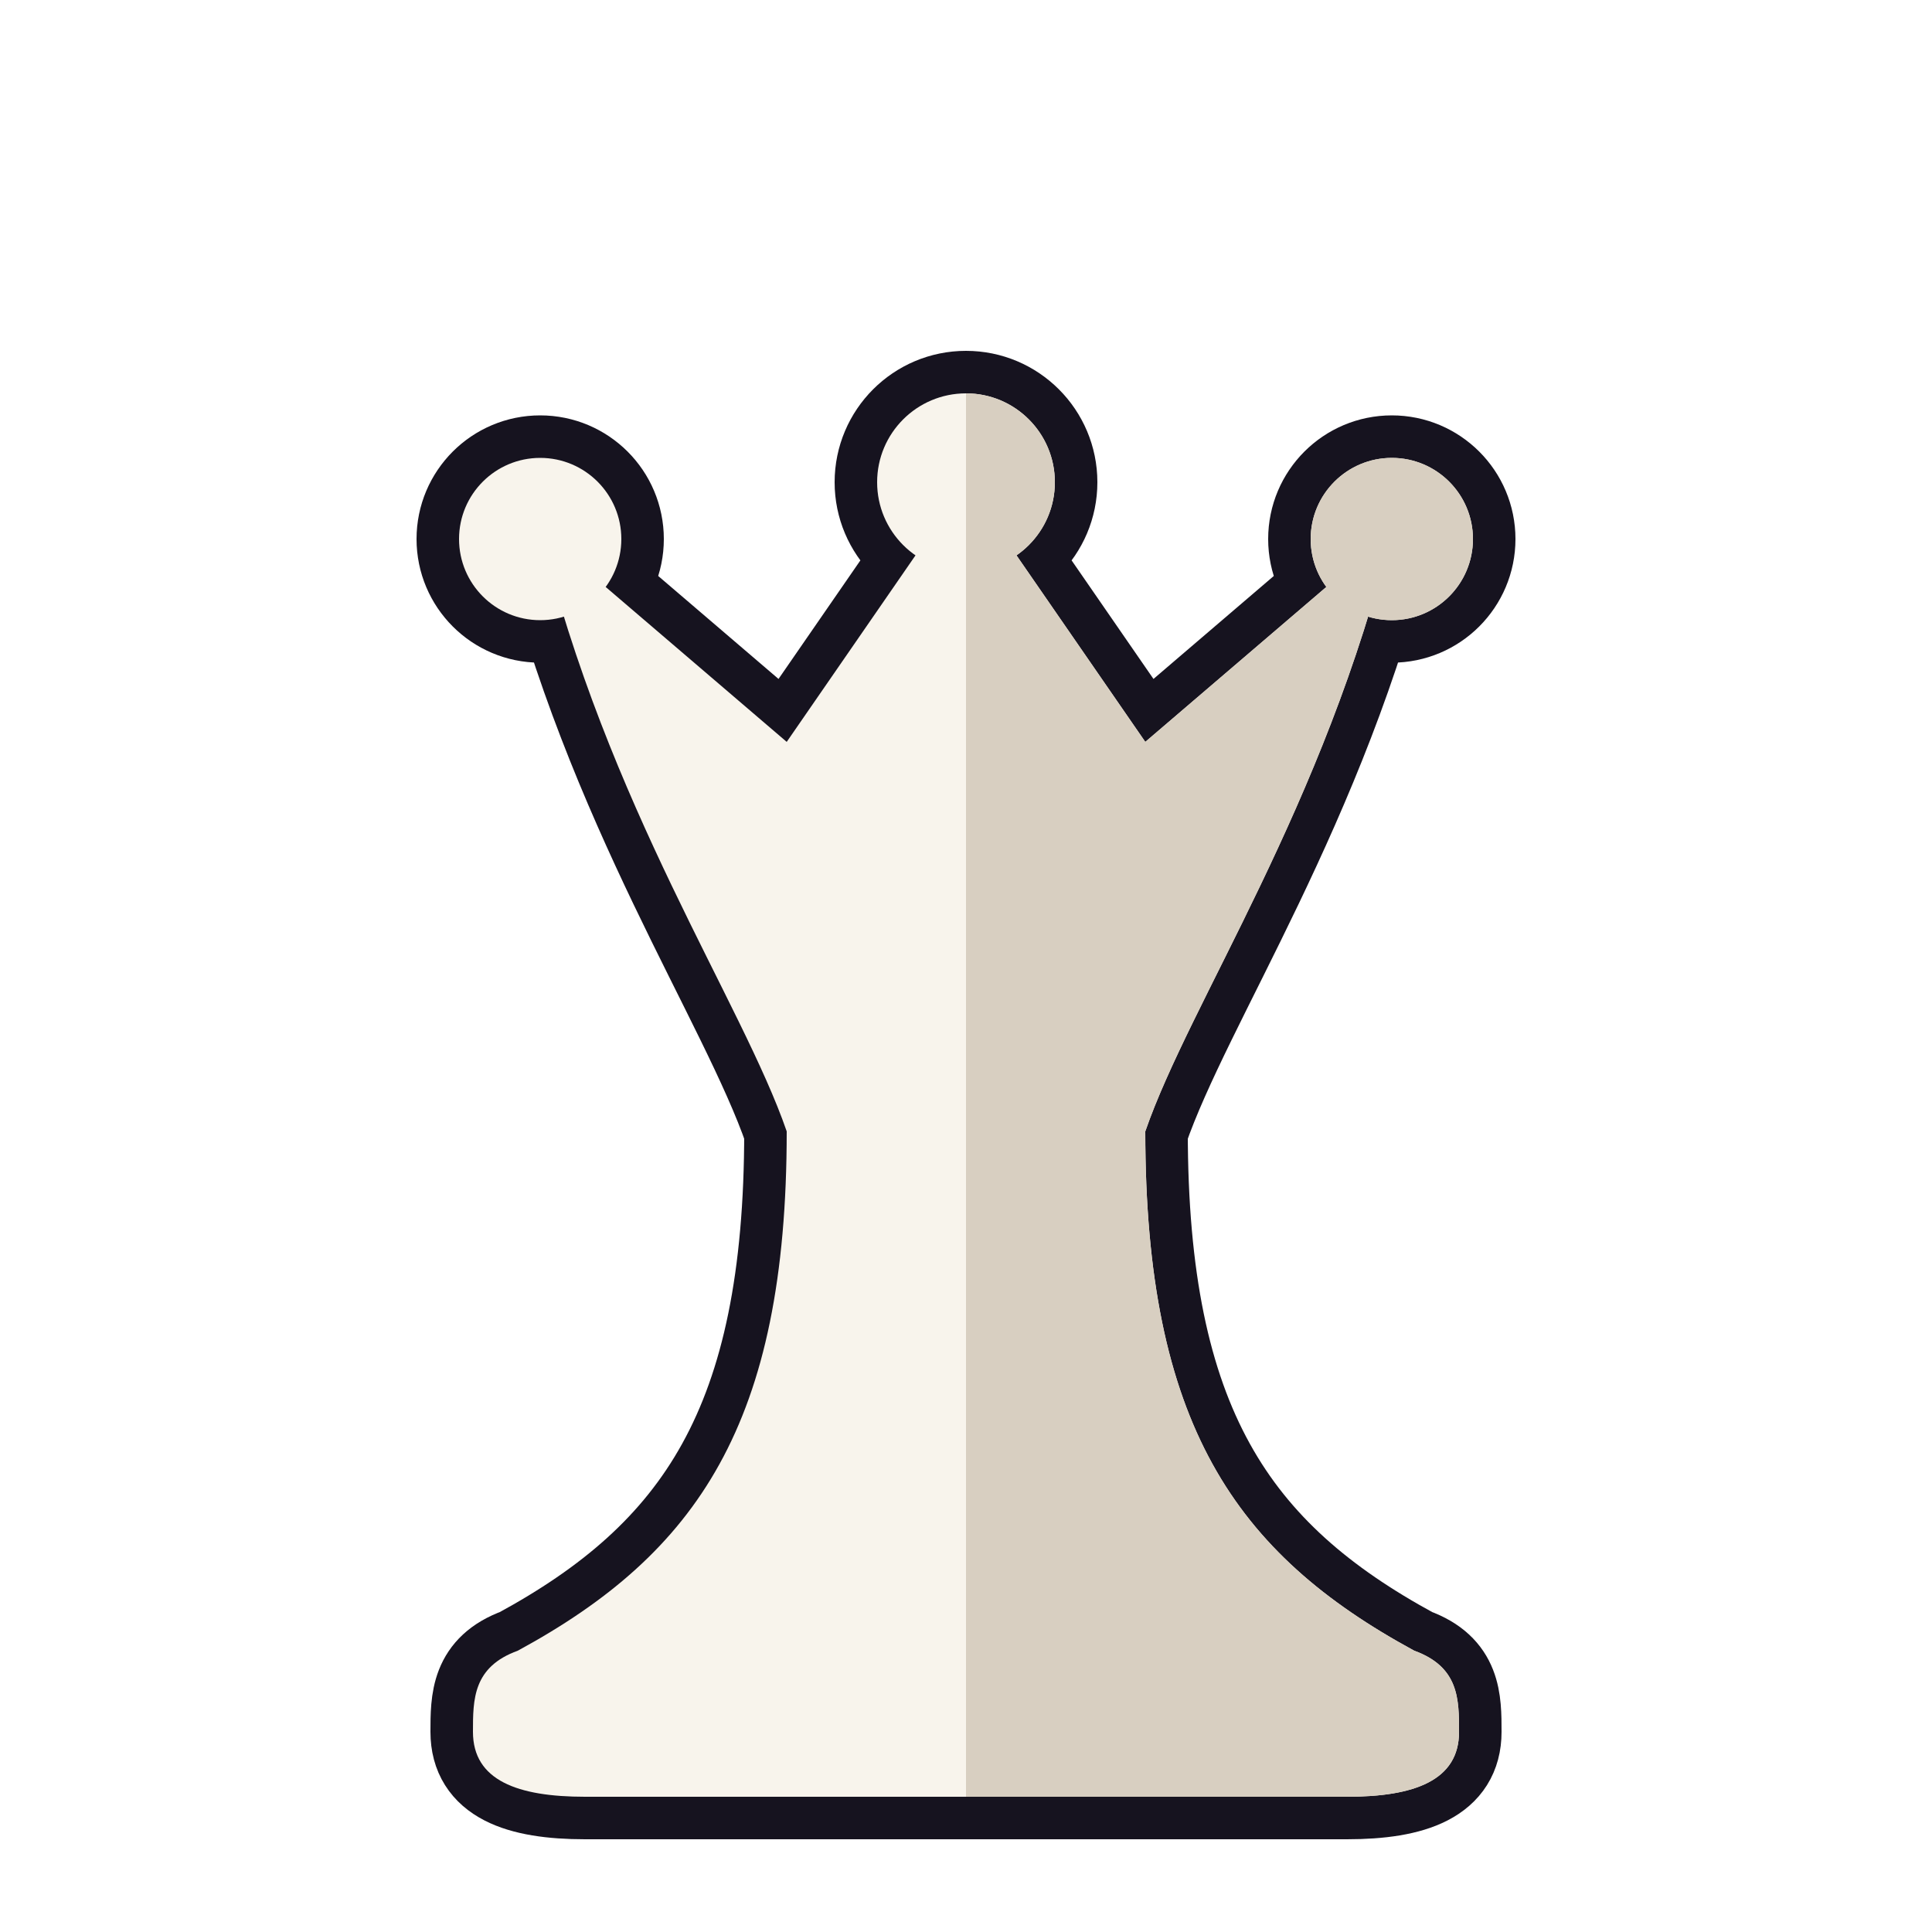
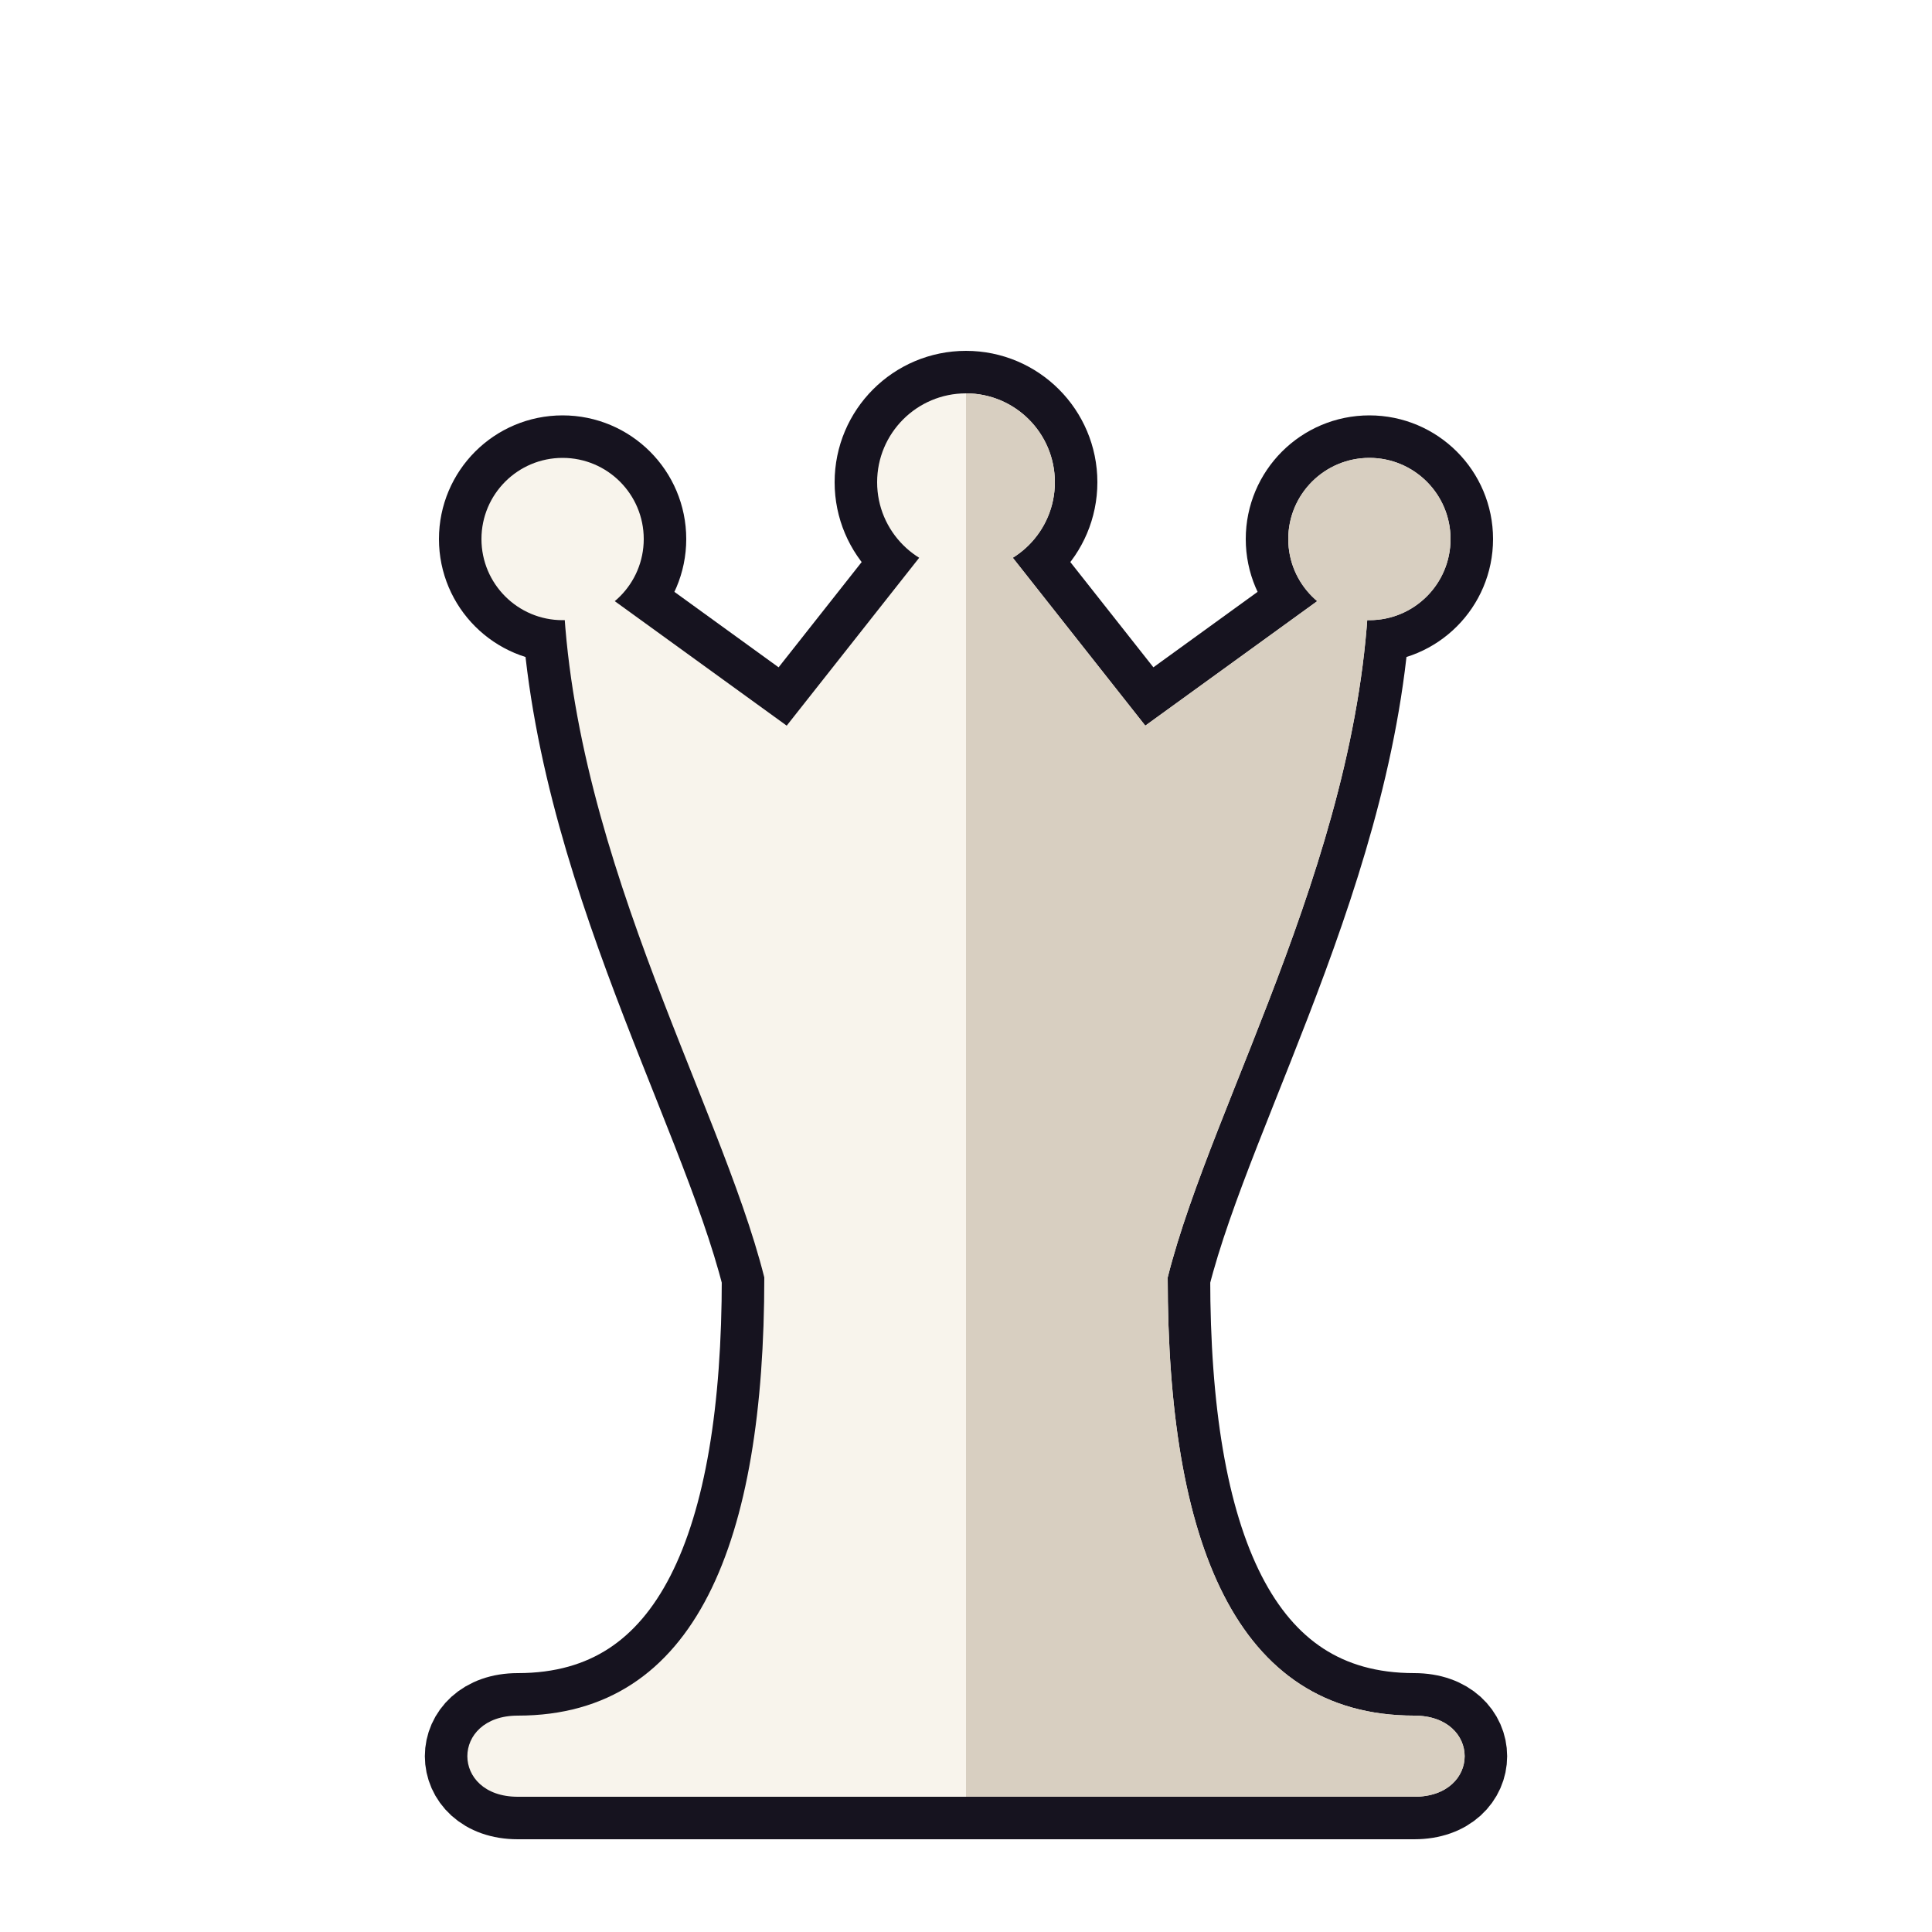
<svg xmlns="http://www.w3.org/2000/svg" viewBox="0 0 100 100">
  <clipPath id="c">
-     <path d="M50 24.96L59.28 38.4L72.04 27.48C68.56 41.76 61.6 51.84 59.28 58.56C59.28 73.68 63.92 80.4 73.2 85.44L73.2 85.44C75.52 86.28 75.52 87.96 75.52 89.64C75.52 92.16 73.2 93 69.72 93L50 93L30.28 93C26.8 93 24.48 92.16 24.48 89.64C24.48 87.96 24.48 86.28 26.8 85.44L26.8 85.44C36.08 80.4 40.72 73.68 40.72 58.56C38.4 51.84 31.44 41.76 27.96 27.48L40.72 38.4L50 24.96ZM45.4 24.96a4.6 4.6 0 1 1 9.2 0a4.6 4.6 0 1 1 -9.2 0ZM67.84 27.9a4.2 4.2 0 1 1 8.4 0a4.2 4.2 0 1 1 -8.4 0ZM23.76 27.9a4.2 4.2 0 1 1 8.4 0a4.2 4.2 0 1 1 -8.4 0Z" />
+     <path d="M50 25.8L59.28 37.56L70.88 29.16C70.88 43.44 62.76 56.88 60.44 66.12C60.44 79.73 63.92 88.8 73.2 88.8C76.68 88.8 76.68 93 73.2 93L50 93L26.8 93C23.32 93 23.32 88.8 26.8 88.8C36.08 88.8 39.56 79.73 39.56 66.12C37.24 56.88 29.12 43.44 29.12 29.16L40.72 37.56L50 25.8ZM45.4 24.96a4.6 4.6 0 1 1 9.2 0a4.6 4.6 0 1 1 -9.2 0ZM66.68 27.9a4.2 4.2 0 1 1 8.4 0a4.2 4.2 0 1 1 -8.4 0ZM24.92 27.9a4.2 4.2 0 1 1 8.4 0a4.2 4.2 0 1 1 -8.4 0Z" />
  </clipPath>
-   <path d="M50 24.96L59.28 38.4L72.04 27.48C68.56 41.76 61.6 51.84 59.28 58.56C59.28 73.68 63.92 80.4 73.2 85.44L73.2 85.44C75.52 86.28 75.52 87.96 75.52 89.64C75.52 92.16 73.2 93 69.72 93L50 93L30.28 93C26.8 93 24.48 92.16 24.48 89.64C24.48 87.96 24.48 86.28 26.8 85.44L26.8 85.44C36.08 80.4 40.72 73.68 40.72 58.56C38.4 51.84 31.44 41.76 27.96 27.48L40.72 38.4L50 24.96ZM45.4 24.96a4.6 4.6 0 1 1 9.2 0a4.6 4.6 0 1 1 -9.2 0ZM67.84 27.9a4.2 4.2 0 1 1 8.4 0a4.2 4.2 0 1 1 -8.4 0ZM23.76 27.9a4.2 4.2 0 1 1 8.4 0a4.2 4.2 0 1 1 -8.4 0Z" stroke="#16131f" stroke-width="4.4" stroke-linejoin="round" />
-   <path d="M50 24.96L59.28 38.4L72.04 27.48C68.56 41.76 61.6 51.84 59.28 58.56C59.28 73.68 63.92 80.4 73.2 85.44L73.2 85.44C75.52 86.28 75.52 87.96 75.52 89.64C75.52 92.16 73.2 93 69.72 93L50 93L30.28 93C26.8 93 24.48 92.16 24.48 89.64C24.48 87.96 24.48 86.28 26.8 85.44L26.8 85.44C36.08 80.4 40.72 73.68 40.72 58.56C38.4 51.84 31.44 41.76 27.96 27.48L40.72 38.4L50 24.96ZM45.4 24.96a4.6 4.6 0 1 1 9.2 0a4.6 4.6 0 1 1 -9.2 0ZM67.84 27.9a4.2 4.2 0 1 1 8.4 0a4.2 4.2 0 1 1 -8.4 0ZM23.76 27.9a4.2 4.2 0 1 1 8.4 0a4.2 4.2 0 1 1 -8.4 0Z" fill="#f8f4ec" />
+   <path d="M50 25.8L59.28 37.56L70.88 29.16C70.88 43.44 62.76 56.88 60.44 66.12C60.44 79.73 63.92 88.8 73.2 88.8C76.68 88.8 76.68 93 73.2 93L50 93L26.8 93C23.32 93 23.32 88.8 26.8 88.8C36.08 88.8 39.56 79.73 39.56 66.12C37.24 56.88 29.12 43.44 29.12 29.16L40.72 37.56L50 25.8ZM45.4 24.96a4.6 4.6 0 1 1 9.2 0a4.6 4.6 0 1 1 -9.2 0ZM66.68 27.9a4.2 4.2 0 1 1 8.4 0a4.2 4.2 0 1 1 -8.4 0ZM24.92 27.9a4.2 4.2 0 1 1 8.4 0a4.2 4.2 0 1 1 -8.4 0Z" stroke="#16131f" stroke-width="4.4" stroke-linejoin="round" />
+   <path d="M50 25.8L59.28 37.56L70.88 29.16C70.88 43.44 62.76 56.88 60.44 66.12C60.44 79.73 63.92 88.8 73.2 88.8C76.68 88.8 76.68 93 73.2 93L50 93L26.8 93C23.32 93 23.32 88.8 26.8 88.8C36.08 88.8 39.56 79.73 39.56 66.12C37.24 56.88 29.12 43.44 29.12 29.16L40.72 37.56L50 25.8ZM45.4 24.96a4.6 4.6 0 1 1 9.2 0a4.6 4.6 0 1 1 -9.2 0ZM66.68 27.9a4.2 4.2 0 1 1 8.4 0a4.2 4.2 0 1 1 -8.4 0ZM24.92 27.9a4.2 4.2 0 1 1 8.4 0a4.2 4.2 0 1 1 -8.4 0Z" fill="#f8f4ec" />
  <rect x="50" width="50" height="100" fill="#d8cfc1" clip-path="url(#c)" />
</svg>
